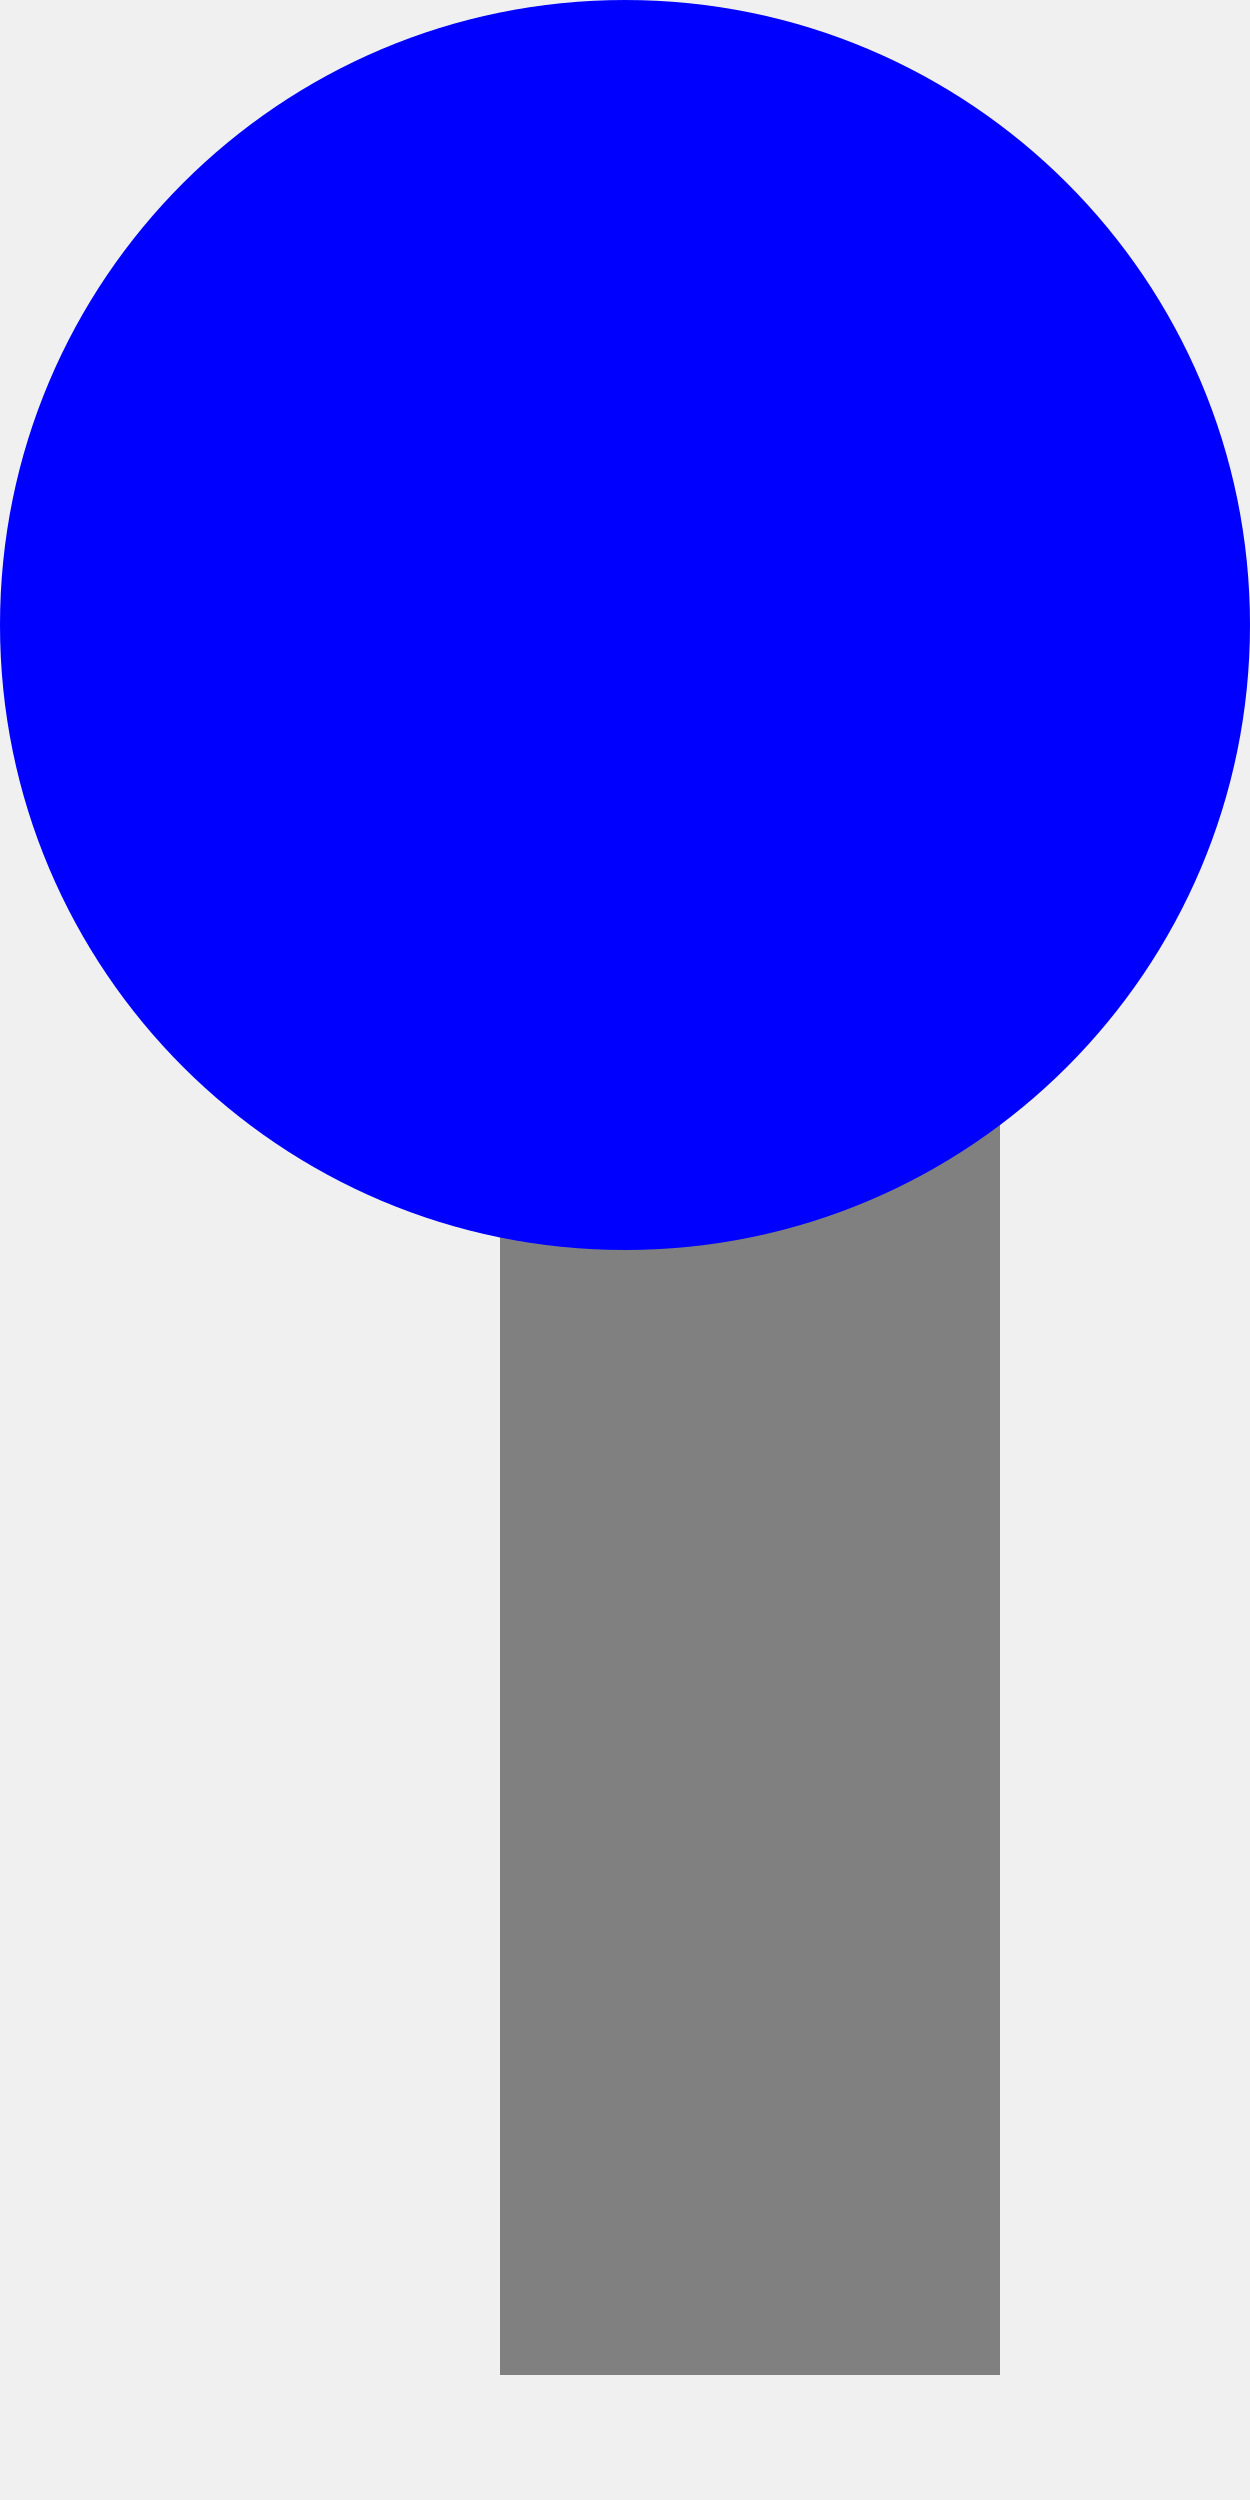
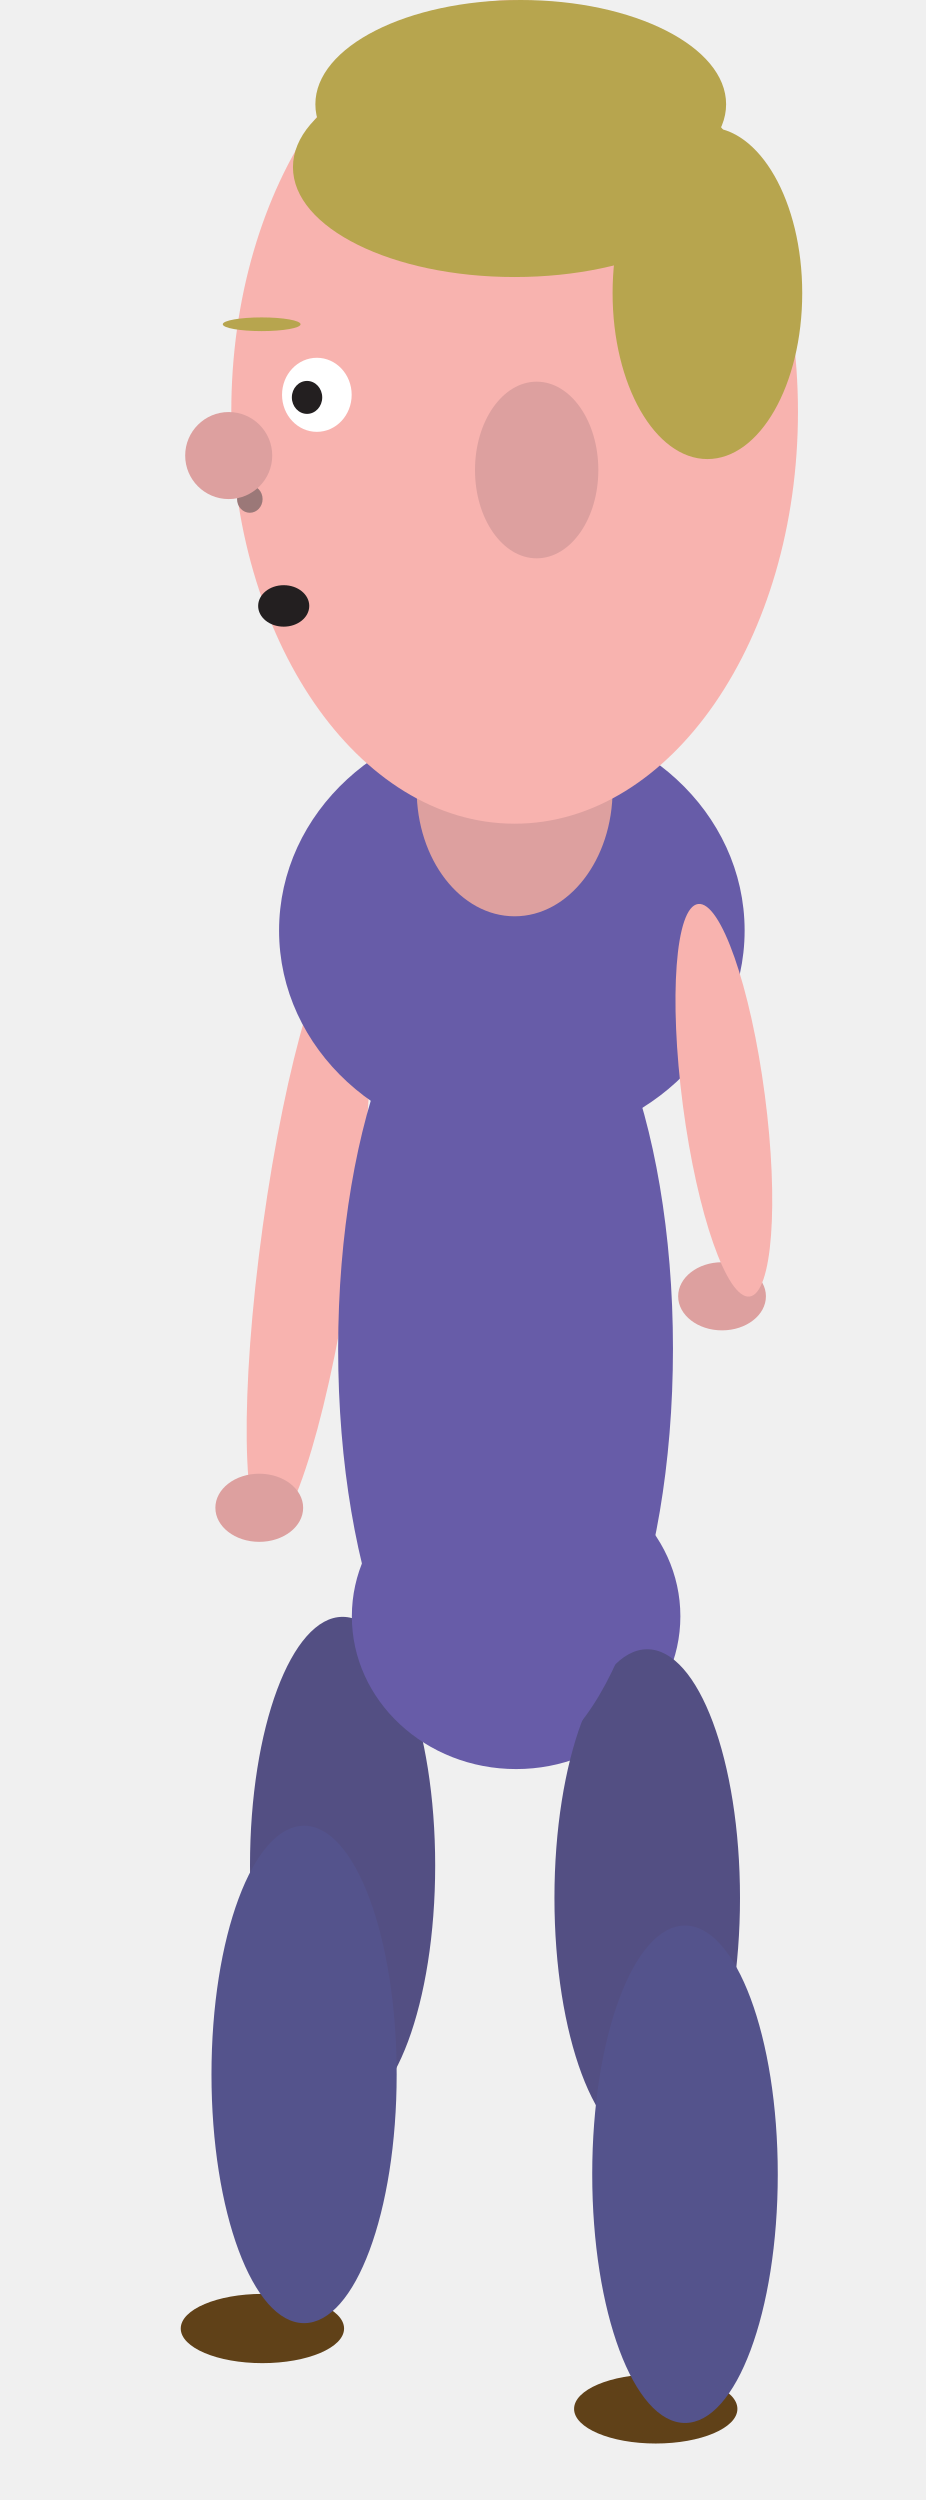
- <svg xmlns="http://www.w3.org/2000/svg" width="50" height="100" version="1.1">
+ <svg xmlns="http://www.w3.org/2000/svg" version="1.1" viewBox="0 0 50 135">
+   <defs>
+     <style>
+       .cls-yellow {
+         fill: #b7a54e;
+       }
+ 
+       .cls-pink {
+         fill: #dda09f;
+       }
+ 
+       .cls-purple {
+         fill: #54538c;
+       }
+ 
+       .cls-white {
+         fill: #fff;
+       }
+ 
+       .cls-black {
+         fill: #231f20;
+       }
+ 
+       .cls-brown {
+         fill: #604118;
+       }
+ 
+       .cls-blue {
+         fill: #534f83;
+       }
+ 
+       .cls-light-red {
+         fill: #9b7878;
+       }
+ 
+       .cls-light-purple {
+         fill: #675ca8;
+       }
+ 
+       .cls-light-pink {
+         fill: #f8b3af;
+       }
+     </style>
+   </defs>
  <g>
-     <rect width="20" height="75" x="20" y="20" fill="gray" />
-     <ellipse rx="25" ry="25" cx="25" cy="25" fill="blue" />
+     <ellipse class="cls-blue" cx="18.5" cy="100.74" rx="5" ry="13.43" />
+     <ellipse class="cls-light-purple" cx="27.87" cy="87.28" rx="8.87" ry="8.25" />
+     <ellipse class="cls-blue" cx="34.95" cy="102.49" rx="5.01" ry="13.43" />
+     <ellipse class="cls-light-pink" cx="6.76" cy="75.18" rx="16.4" ry="2.5" transform="translate(-58.73 62.93) rotate(-82.11)" />
+     <ellipse class="cls-light-purple" cx="27.64" cy="50.25" rx="12.57" ry="11.56" />
+     <ellipse class="cls-pink" cx="27.79" cy="42.64" rx="5.29" ry="6.84" />
+     <ellipse class="cls-light-pink" cx="27.79" cy="22.24" rx="15.3" ry="22.24" />
+     <ellipse class="cls-white" cx="17.11" cy="21.32" rx="1.88" ry="2" />
+     <ellipse class="cls-black" cx="16.58" cy="21.46" rx=".82" ry=".89" />
+     <ellipse class="cls-black" cx="15.32" cy="32.72" rx="1.38" ry="1.12" />
+     <ellipse class="cls-yellow" cx="27.79" cy="9.03" rx="11.97" ry="5.93" />
+     <ellipse class="cls-yellow" cx="28.12" cy="5.63" rx="11.09" ry="5.63" />
+     <ellipse class="cls-light-red" cx="13.49" cy="26.95" rx=".69" ry=".74" />
+     <circle class="cls-pink" cx="12.35" cy="24.6" r="2.35" />
+     <ellipse class="cls-yellow" cx="14.13" cy="17.51" rx="2.1" ry=".37" />
+     <ellipse class="cls-light-purple" cx="27.3" cy="72.83" rx="9.04" ry="22.58" />
+     <ellipse class="cls-brown" cx="35.41" cy="130.08" rx="4.41" ry="1.87" />
+     <ellipse class="cls-brown" cx="14.17" cy="125.74" rx="4.41" ry="1.87" />
+     <ellipse class="cls-pink" cx="14" cy="81.42" rx="2.37" ry="1.84" />
+     <ellipse class="cls-pink" cx="38.99" cy="70" rx="2.37" ry="1.84" />
+     <ellipse class="cls-purple" cx="16.42" cy="112.02" rx="5" ry="13.43" />
+     <ellipse class="cls-purple" cx="36.99" cy="117.41" rx="5.01" ry="13.43" />
+     <ellipse class="cls-pink" cx="28.98" cy="25.38" rx="3.33" ry="4.77" />
+     <ellipse class="cls-light-pink" cx="39.7" cy="60.81" rx="2.23" ry="10.69" transform="translate(-8.19 4.29) rotate(-7.48)" />
+     <ellipse class="cls-yellow" cx="38.2" cy="15.83" rx="5.12" ry="8.96" />
  </g>
</svg>
